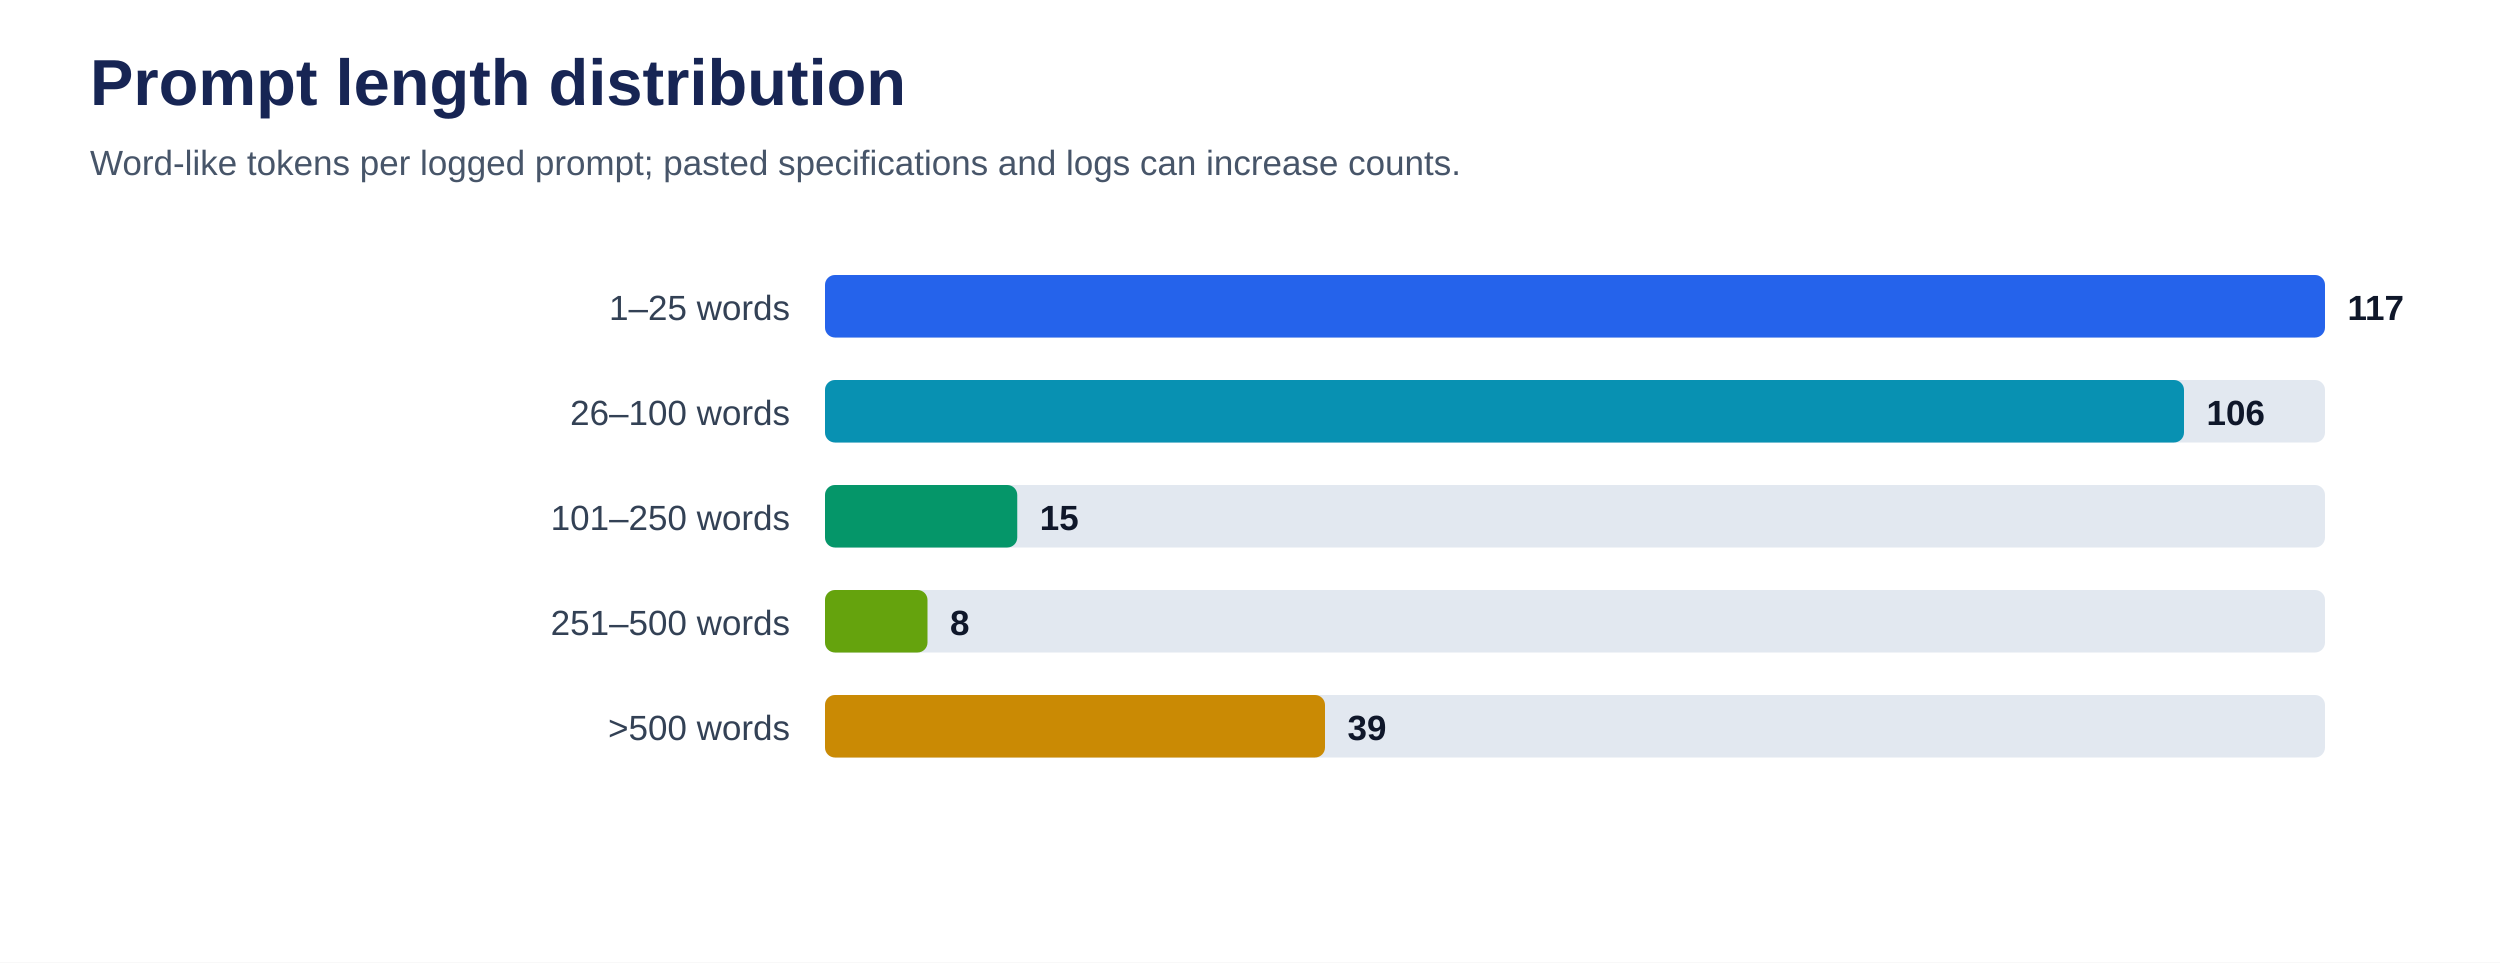
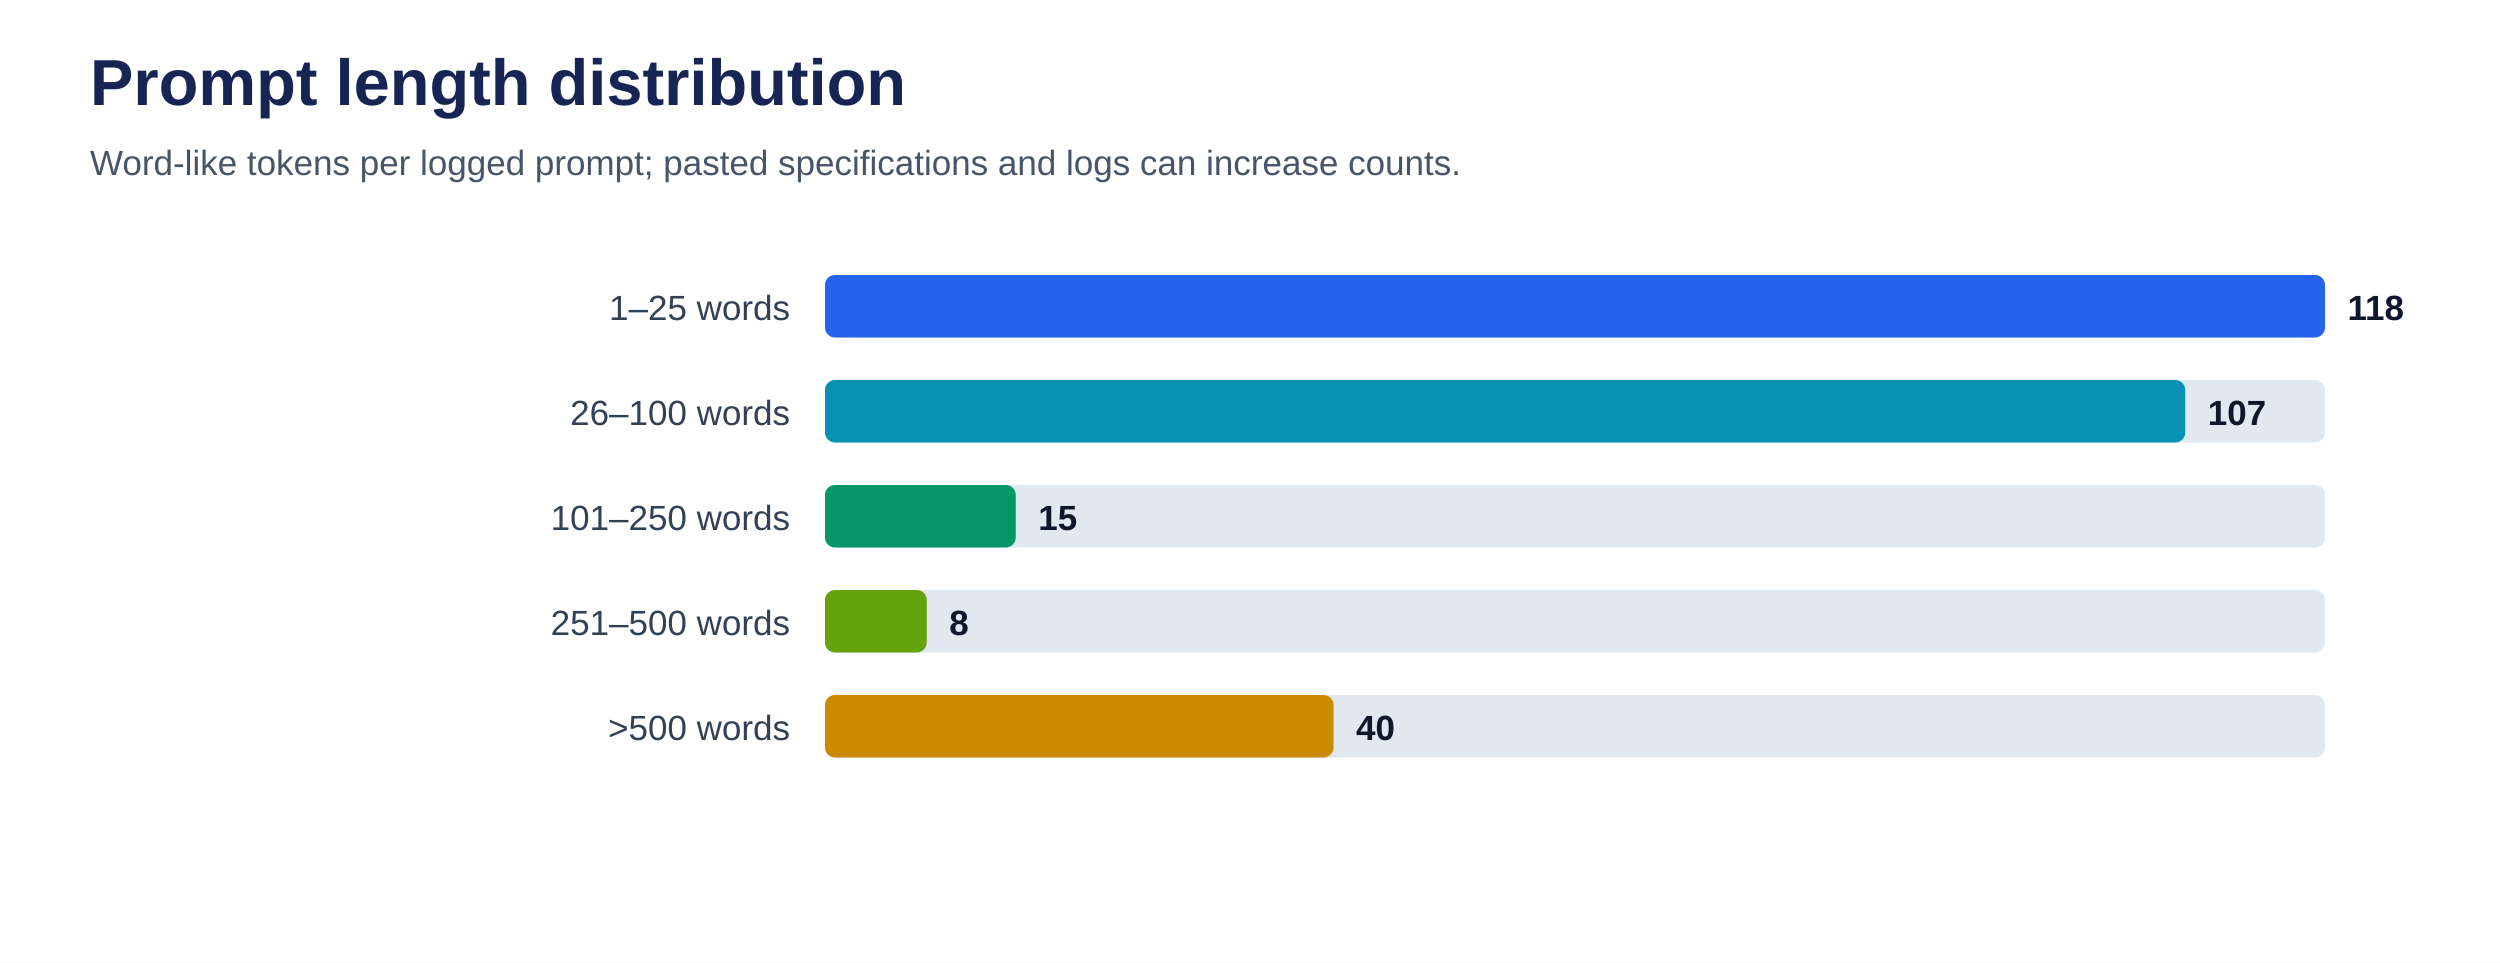
<svg xmlns="http://www.w3.org/2000/svg" viewBox="0 0 1000 385" role="img" aria-labelledby="title desc">
  <rect width="100%" height="100%" fill="#ffffff" />
  <text x="36" y="42" font-family="Arial, sans-serif" font-size="26" font-weight="700" fill="#172554">Prompt length distribution</text>
  <text x="36" y="70" font-family="Arial, sans-serif" font-size="14" fill="#475569">Word-like tokens per logged prompt; pasted specifications and logs can increase counts.</text>
  <text x="316" y="128" text-anchor="end" font-family="Arial, sans-serif" font-size="14" fill="#334155">1–25 words</text>
  <rect x="330" y="110" width="600" height="25" rx="4" fill="#e2e8f0" />
  <rect x="330" y="110" width="600.0" height="25" rx="4" fill="#2563eb" />
-   <text x="939.0" y="128" font-family="Arial, sans-serif" font-size="14" font-weight="700" fill="#0f172a">117</text>
+   <text x="939.0" y="128" font-family="Arial, sans-serif" font-size="14" font-weight="700" fill="#0f172a">118</text>
  <text x="316" y="170" text-anchor="end" font-family="Arial, sans-serif" font-size="14" fill="#334155">26–100 words</text>
  <rect x="330" y="152" width="600" height="25" rx="4" fill="#e2e8f0" />
-   <rect x="330" y="152" width="543.6" height="25" rx="4" fill="#0891b2" />
-   <text x="882.6" y="170" font-family="Arial, sans-serif" font-size="14" font-weight="700" fill="#0f172a">106</text>
+   <rect x="330" y="152" width="544.1" height="25" rx="4" fill="#0891b2" />
+   <text x="883.1" y="170" font-family="Arial, sans-serif" font-size="14" font-weight="700" fill="#0f172a">107</text>
  <text x="316" y="212" text-anchor="end" font-family="Arial, sans-serif" font-size="14" fill="#334155">101–250 words</text>
  <rect x="330" y="194" width="600" height="25" rx="4" fill="#e2e8f0" />
-   <rect x="330" y="194" width="76.9" height="25" rx="4" fill="#059669" />
-   <text x="415.9" y="212" font-family="Arial, sans-serif" font-size="14" font-weight="700" fill="#0f172a">15</text>
+   <rect x="330" y="194" width="76.3" height="25" rx="4" fill="#059669" />
+   <text x="415.3" y="212" font-family="Arial, sans-serif" font-size="14" font-weight="700" fill="#0f172a">15</text>
  <text x="316" y="254" text-anchor="end" font-family="Arial, sans-serif" font-size="14" fill="#334155">251–500 words</text>
  <rect x="330" y="236" width="600" height="25" rx="4" fill="#e2e8f0" />
-   <rect x="330" y="236" width="41.0" height="25" rx="4" fill="#65a30d" />
-   <text x="380.0" y="254" font-family="Arial, sans-serif" font-size="14" font-weight="700" fill="#0f172a">8</text>
+   <rect x="330" y="236" width="40.7" height="25" rx="4" fill="#65a30d" />
+   <text x="379.7" y="254" font-family="Arial, sans-serif" font-size="14" font-weight="700" fill="#0f172a">8</text>
  <text x="316" y="296" text-anchor="end" font-family="Arial, sans-serif" font-size="14" fill="#334155">&gt;500 words</text>
  <rect x="330" y="278" width="600" height="25" rx="4" fill="#e2e8f0" />
-   <rect x="330" y="278" width="200.0" height="25" rx="4" fill="#ca8a04" />
-   <text x="539.0" y="296" font-family="Arial, sans-serif" font-size="14" font-weight="700" fill="#0f172a">39</text>
+   <rect x="330" y="278" width="203.4" height="25" rx="4" fill="#ca8a04" />
+   <text x="542.4" y="296" font-family="Arial, sans-serif" font-size="14" font-weight="700" fill="#0f172a">40</text>
</svg>
